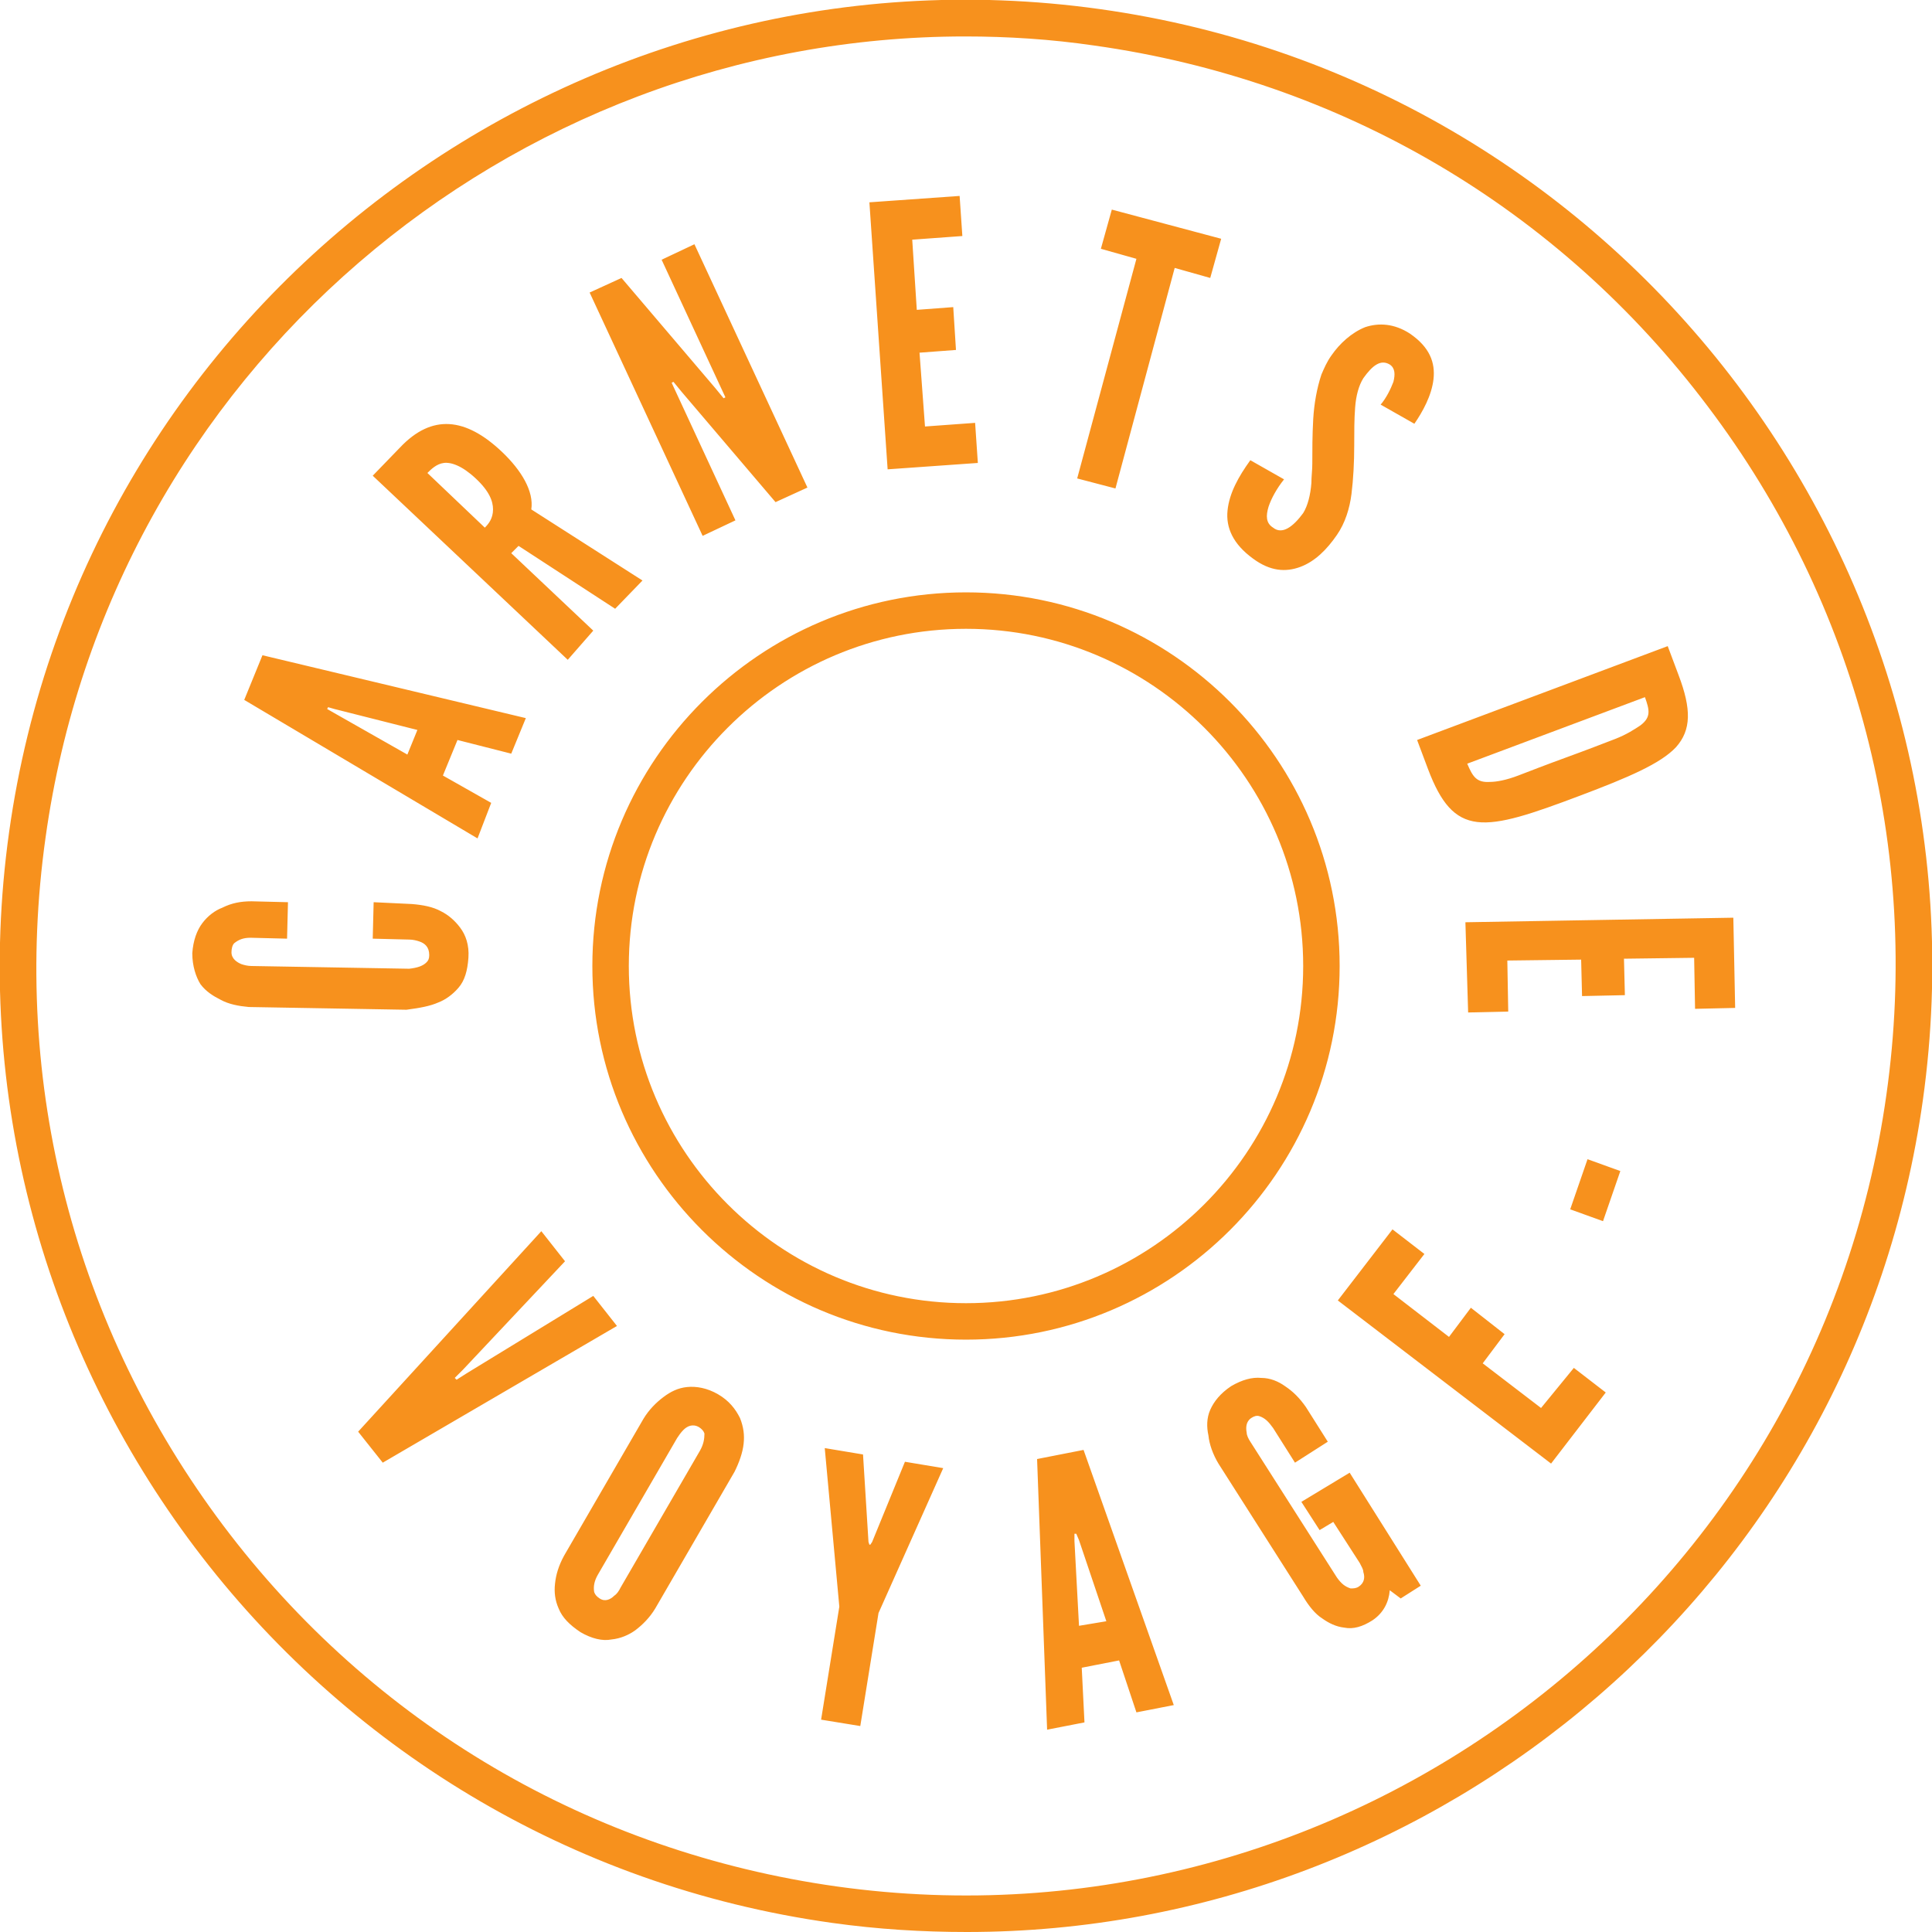
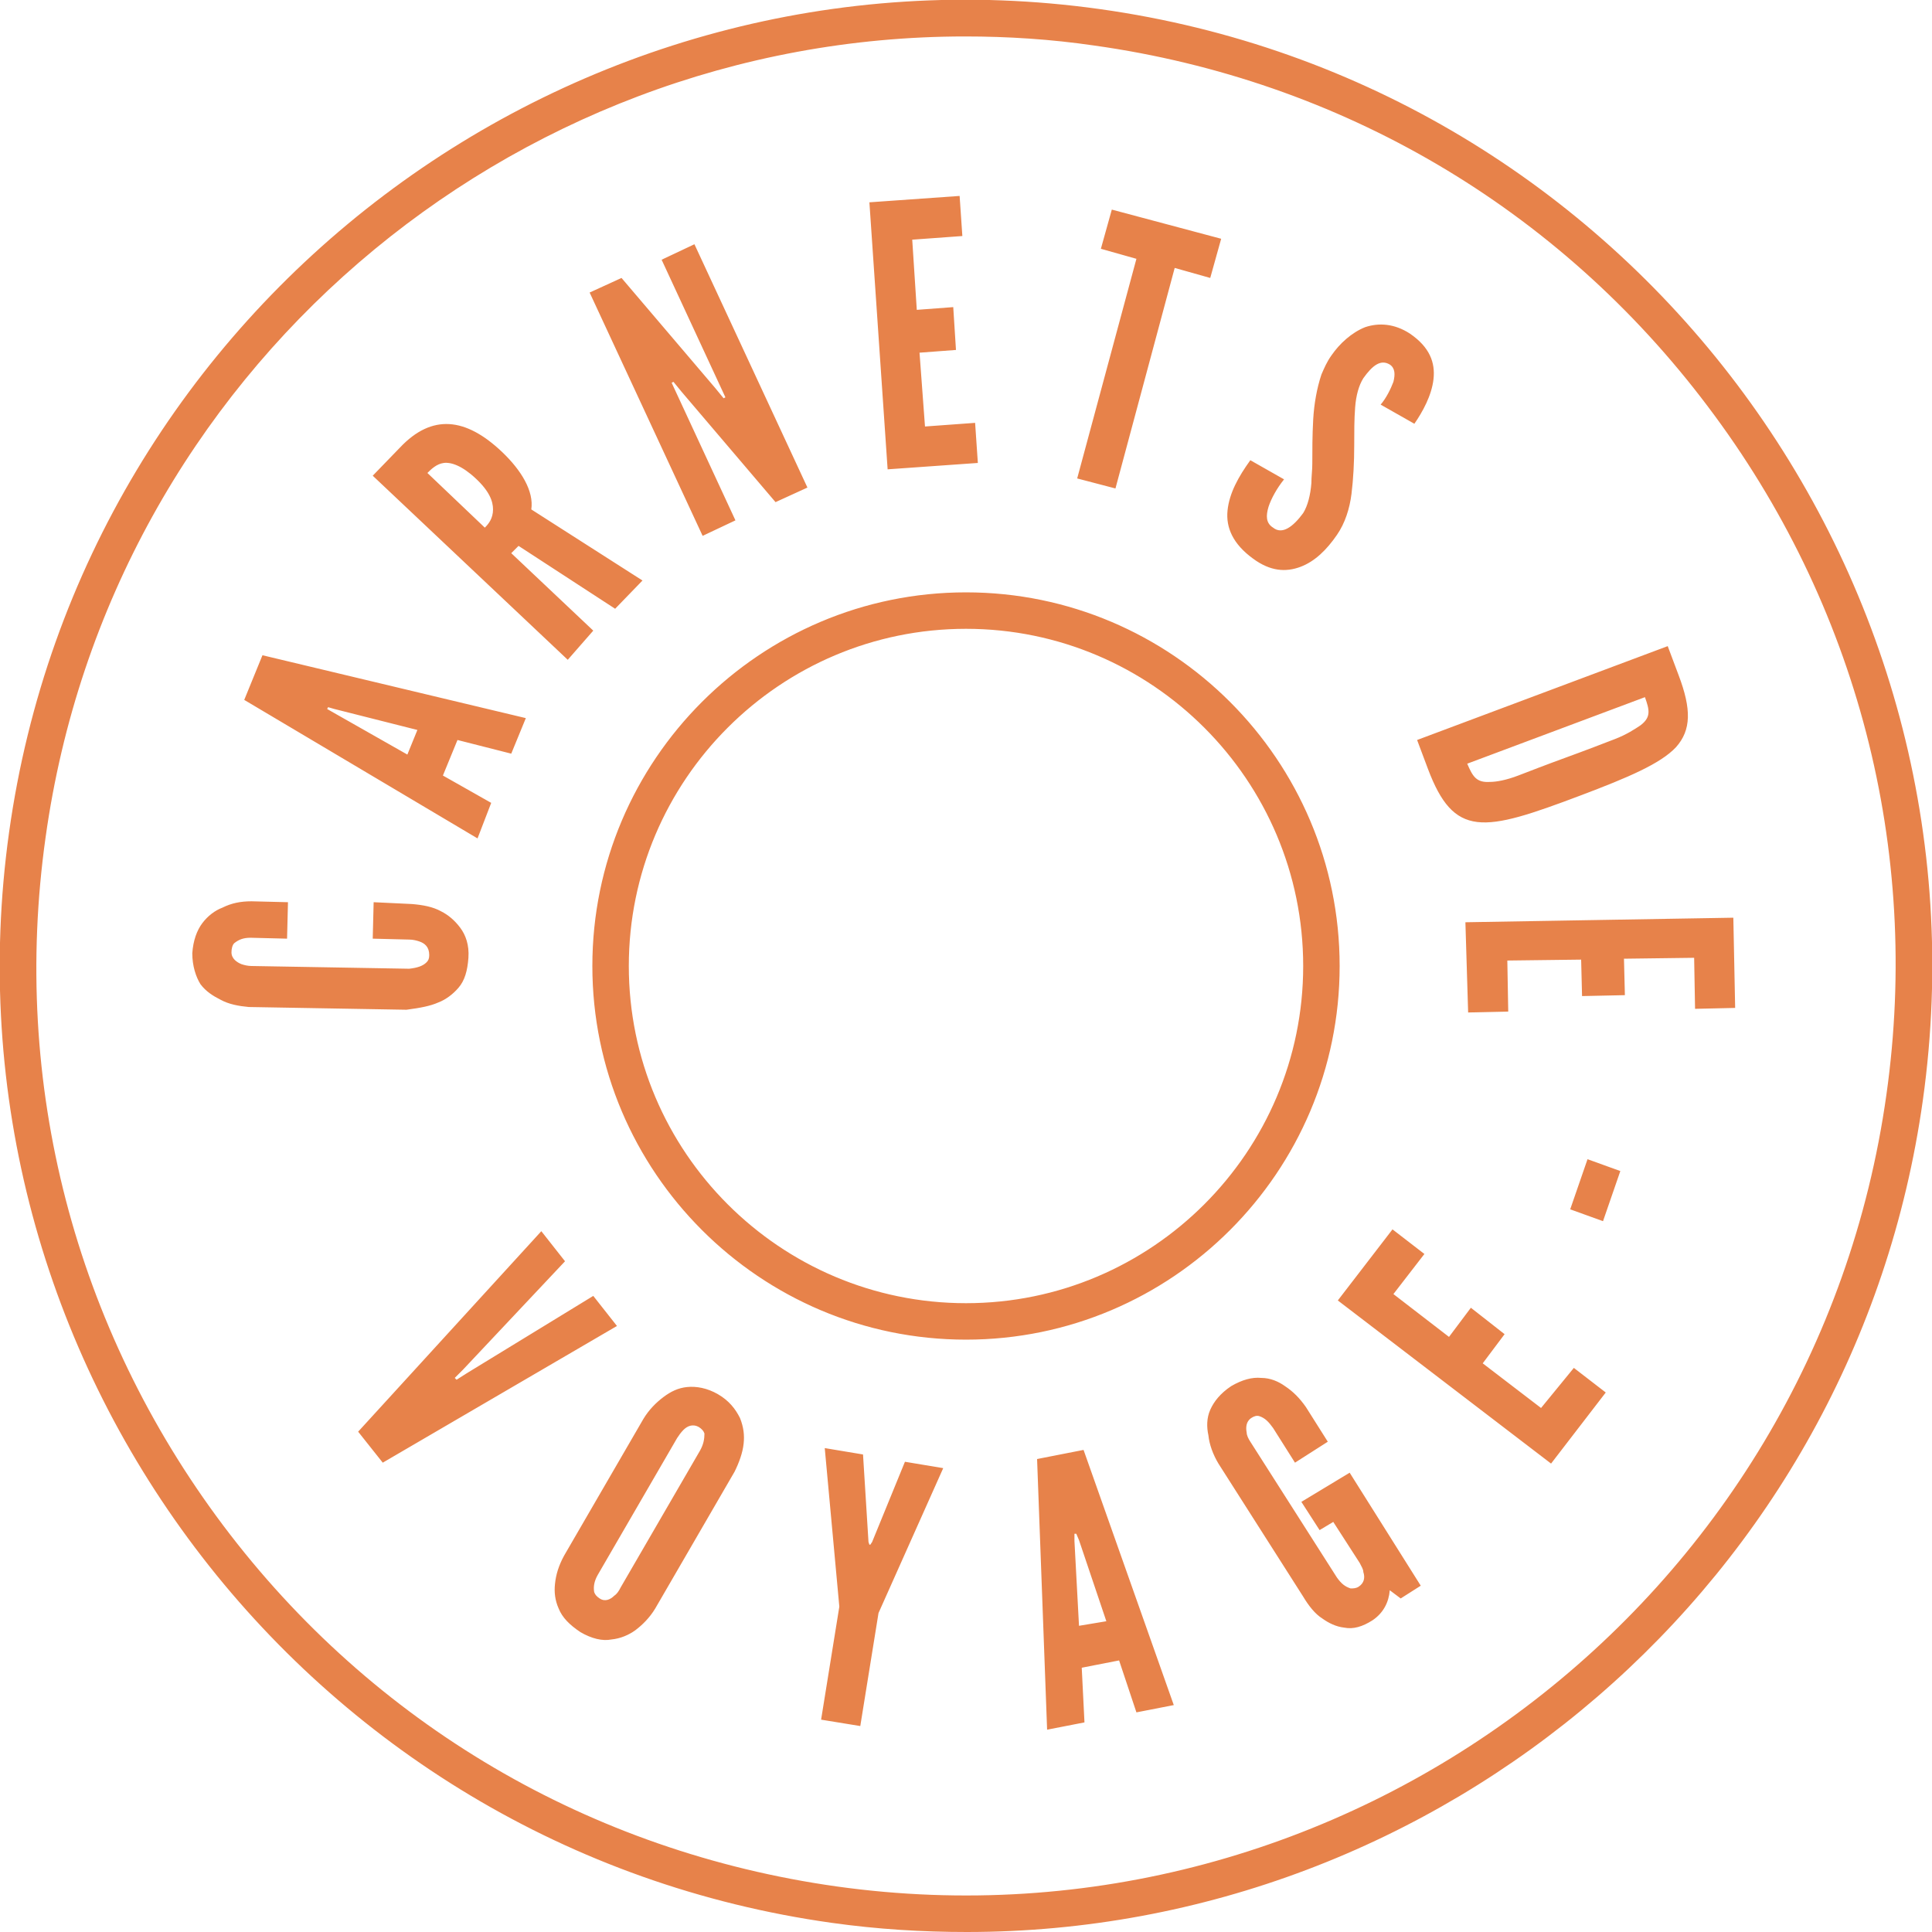
- <svg xmlns="http://www.w3.org/2000/svg" version="1.1" id="Calque_1" x="0px" y="0px" viewBox="0 0 212 212" xml:space="preserve" style="fill: #f7911d">
+ <svg xmlns="http://www.w3.org/2000/svg" version="1.1" id="Calque_1" x="0px" y="0px" viewBox="0 0 212 212" xml:space="preserve" style="fill: #e7824a;">
  <path d="M120.7,1C62.8-7.1,9.1,33.4,1,91.3C-7.1,149.2,33.4,202.9,91.3,211c5,0.7,9.9,1,14.8,1c52,0,97.5-38.4,104.9-91.3  C219.1,62.8,178.6,9.1,120.7,1z M207,120.1c-7.8,55.7-59.5,94.7-115.2,86.9c-27-3.8-50.9-17.8-67.3-39.6C8.2,145.7,1.2,118.9,5,91.9  C12.1,40.9,55.9,4,105.9,4c4.7,0,9.4,0.3,14.2,1c27,3.8,50.9,17.8,67.3,39.6C203.8,66.3,210.8,93.2,207,120.1z M147,106  c0-22.6-18.4-41-41-41s-41,18.4-41,41s18.4,41,41,41S147,128.6,147,106z M106,143c-20.4,0-37-16.6-37-37s16.6-37,37-37  s37,16.6,37,37S126.4,143,106,143z M48.1,110c0.8-0.3,1.6-0.9,2.2-1.6c0.7-0.8,1-1.9,1.1-3.3s-0.3-2.5-0.9-3.3  c-0.6-0.8-1.3-1.4-2.1-1.8c-0.9-0.5-2-0.7-3.2-0.8L41,99l-0.1,4l4,0.1c0.4,0,0.8,0.1,1.1,0.2c0.6,0.2,1.1,0.6,1.1,1.5  c0,0.4-0.1,0.6-0.3,0.8c-0.4,0.4-1,0.6-1.9,0.7L27.6,106c-0.4,0-0.8-0.1-1.1-0.2c-0.5-0.2-1.1-0.6-1.1-1.3c0-0.4,0.1-0.8,0.3-1  c0.5-0.4,1-0.6,1.8-0.6l4,0.1l0.1-4l-4-0.1c-1.2,0-2.2,0.2-3.2,0.7c-0.8,0.3-1.6,0.9-2.2,1.7s-1,1.9-1.1,3.3c0,1.4,0.4,2.6,0.9,3.4  c0.6,0.8,1.4,1.3,2.2,1.7c0.9,0.5,2,0.7,3.1,0.8l17.3,0.3C46.1,110.6,47.2,110.4,48.1,110z M53.9,88.1l-5.3-3l1.6-3.9l5.9,1.5  l1.6-3.9l-28.9-6.9l-2,4.9L52.4,92L53.9,88.1z M44.7,82.8l-8.1-4.6l-0.7-0.4l0.1-0.2l0.7,0.2l9.1,2.3L44.7,82.8z M65.1,69.2l-9-8.5  l0.8-0.8l10.6,6.9l3-3.1l-12.2-7.8c0.3-2-1.1-4.3-3.2-6.3c-4-3.8-7.7-4.2-11.2-0.5l-3,3.1l21.4,20.2L65.1,69.2z M53.2,57.9l-6.3-6  c0.4-0.4,1-1,1.8-1.1c0.8-0.1,2,0.3,3.5,1.7s1.9,2.5,1.9,3.4C54.1,56.9,53.6,57.5,53.2,57.9z M80.7,57.1l-7-15.1l0.2-0.1l0.9,1.1  l10.3,12.1l3.5-1.6L76.2,26.8l-3.6,1.7l7,15.1l-0.2,0.1l-0.9-1.1L68.2,30.5l-3.5,1.6l12.4,26.7L80.7,57.1z M107.3,50.8l-0.3-4.4  l-5.5,0.4l-0.6-8.1l4-0.3l-0.3-4.7l-4,0.3l-0.5-7.7l5.5-0.4l-0.3-4.4l-9.9,0.7l2,29.3L107.3,50.8z M128.9,29.4l3.9,1.1l1.2-4.3  l-12-3.2l-1.2,4.3l3.9,1.1l-6.5,24.1l4.2,1.1L128.9,29.4z M137.5,61.3c1.9,1.4,3.6,1.5,5.2,0.9s2.9-1.9,4-3.5  c0.9-1.3,1.4-2.9,1.6-4.5c0.2-1.6,0.3-3.5,0.3-5.3c0-1.5,0-2.9,0.1-4.2s0.4-2.4,0.9-3.2c1-1.4,1.9-2.1,2.9-1.5  c0.6,0.4,0.6,1.1,0.4,1.9c-0.3,0.8-0.8,1.8-1.4,2.5l3.7,2.1c0.9-1.3,1.9-3.1,2.1-4.9c0.2-1.8-0.4-3.5-2.6-5  c-1.7-1.1-3.4-1.2-4.9-0.7c-1.5,0.6-2.8,1.8-3.7,3.1c-0.5,0.7-0.8,1.4-1.1,2.1c-0.5,1.5-0.8,3.2-0.9,4.9c-0.1,1.8-0.1,3.4-0.1,4.9  c0,0.7-0.1,1.4-0.1,2.1c-0.1,1.3-0.4,2.5-0.9,3.3c-1.1,1.5-2.3,2.4-3.3,1.6c-0.8-0.5-0.8-1.3-0.5-2.3c0.3-0.9,0.9-2,1.7-3l-3.7-2.1  c-1.3,1.8-2.3,3.6-2.5,5.5S135.3,59.7,137.5,61.3z M156.7,84.4c1.4,3.7,2.9,5.5,5.4,5.8c2.5,0.3,6-0.9,11.3-2.9s8.8-3.5,10.5-5.3  c1.7-1.9,1.7-4.2,0.3-7.9l-1.2-3.2l-27.5,10.3L156.7,84.4z M180.5,76.5c0.5,1.4,0.7,2.2-0.5,3.1c-0.6,0.4-1.5,1-2.8,1.5  c-1.3,0.5-3.1,1.2-5.3,2s-4,1.5-5.3,2c-1.3,0.5-2.4,0.7-3.1,0.7c-1.5,0.1-1.9-0.6-2.5-2L180.5,76.5z M161.1,111.1l4.4-0.1l-0.1-5.6  l8.1-0.1l0.1,4l4.7-0.1l-0.1-4l7.7-0.1l0.1,5.6l4.4-0.1l-0.2-9.9l-29.4,0.5L161.1,111.1z M65.1,142.2l-13.9,8.5l-1.1,0.7l-0.2-0.2  l0.9-0.9L62,138.4l-2.6-3.3l-20.1,22l2.7,3.4l25.7-15L65.1,142.2z M78.8,153c-1.2-0.7-2.4-0.9-3.4-0.8c-1,0.1-1.8,0.5-2.6,1.1  c-0.8,0.6-1.6,1.4-2.2,2.4l-8.7,15c-0.6,1.1-0.9,2.1-1,3.1c-0.1,0.9,0,1.8,0.4,2.7c0.4,1,1.2,1.8,2.4,2.6c1.2,0.7,2.4,1,3.4,0.8  c1-0.1,1.9-0.5,2.6-1c0.8-0.6,1.6-1.4,2.2-2.4l8.7-15c0.5-1,0.9-2.1,1-3.1c0.1-0.9,0-1.8-0.4-2.8C80.7,154.6,80,153.7,78.8,153z   M76.8,159.2l-8.7,15c-0.2,0.4-0.4,0.7-0.7,0.9c-0.4,0.4-1,0.7-1.6,0.3c-0.3-0.2-0.5-0.4-0.6-0.7c-0.1-0.6,0-1.2,0.4-1.9l8.7-15  c0.2-0.3,0.4-0.6,0.7-0.9c0.4-0.4,1-0.7,1.7-0.3c0.3,0.2,0.5,0.4,0.6,0.7C77.3,157.9,77.2,158.5,76.8,159.2z M95.7,169.2l-0.2,0.3  l-0.1,0l-0.1-0.3l-0.6-9.6l-4.2-0.7l1.6,17.4l-2,12.4l4.3,0.7l2-12.4l7.1-15.9l-4.2-0.7L95.7,169.2z M113.8,160.1l1.1,29.7l4.1-0.8  l-0.3-6l4.1-0.8l1.9,5.7l4.1-0.8l-9.9-28L113.8,160.1z M118.4,178.4l-0.5-9.3l0-0.8l0.2,0l0.3,0.7l3,8.9L118.4,178.4z M142.8,164.8  l2,3.1l1.5-0.9l2.9,4.5c0.2,0.4,0.4,0.7,0.4,1c0.2,0.6,0.1,1.2-0.5,1.6c-0.3,0.2-0.6,0.2-0.9,0.2c-0.6-0.2-1-0.5-1.5-1.2l-9.5-14.9  c-0.2-0.3-0.4-0.7-0.4-1c-0.1-0.5-0.1-1.2,0.5-1.6c0.3-0.2,0.6-0.3,0.9-0.2c0.6,0.2,1,0.6,1.5,1.3l2.4,3.8l3.6-2.3l-2.4-3.8  c-0.7-1-1.4-1.7-2.3-2.3c-0.7-0.5-1.6-0.9-2.6-0.9c-1-0.1-2.1,0.2-3.3,0.9c-1.2,0.8-1.9,1.7-2.3,2.6c-0.4,0.9-0.4,1.9-0.2,2.8  c0.1,1,0.5,2.1,1.1,3.1l9.3,14.6c0.6,1,1.3,1.9,2.1,2.4c0.7,0.5,1.5,0.9,2.4,1c1,0.2,2-0.1,3.1-0.8c1.2-0.8,1.8-2,1.9-3.3l1.2,0.9  l2.2-1.4l-7.8-12.4L142.8,164.8z M169.1,154.5l-6.4-4.9l2.4-3.2l-3.7-2.9l-2.4,3.2l-6.1-4.7l3.4-4.4l-3.5-2.7l-6,7.8l23.4,17.9  l6-7.8l-3.5-2.7L169.1,154.5z M172.3,132.7l3.6,1.3l1.9-5.5l-3.6-1.3L172.3,132.7z" />
</svg>
